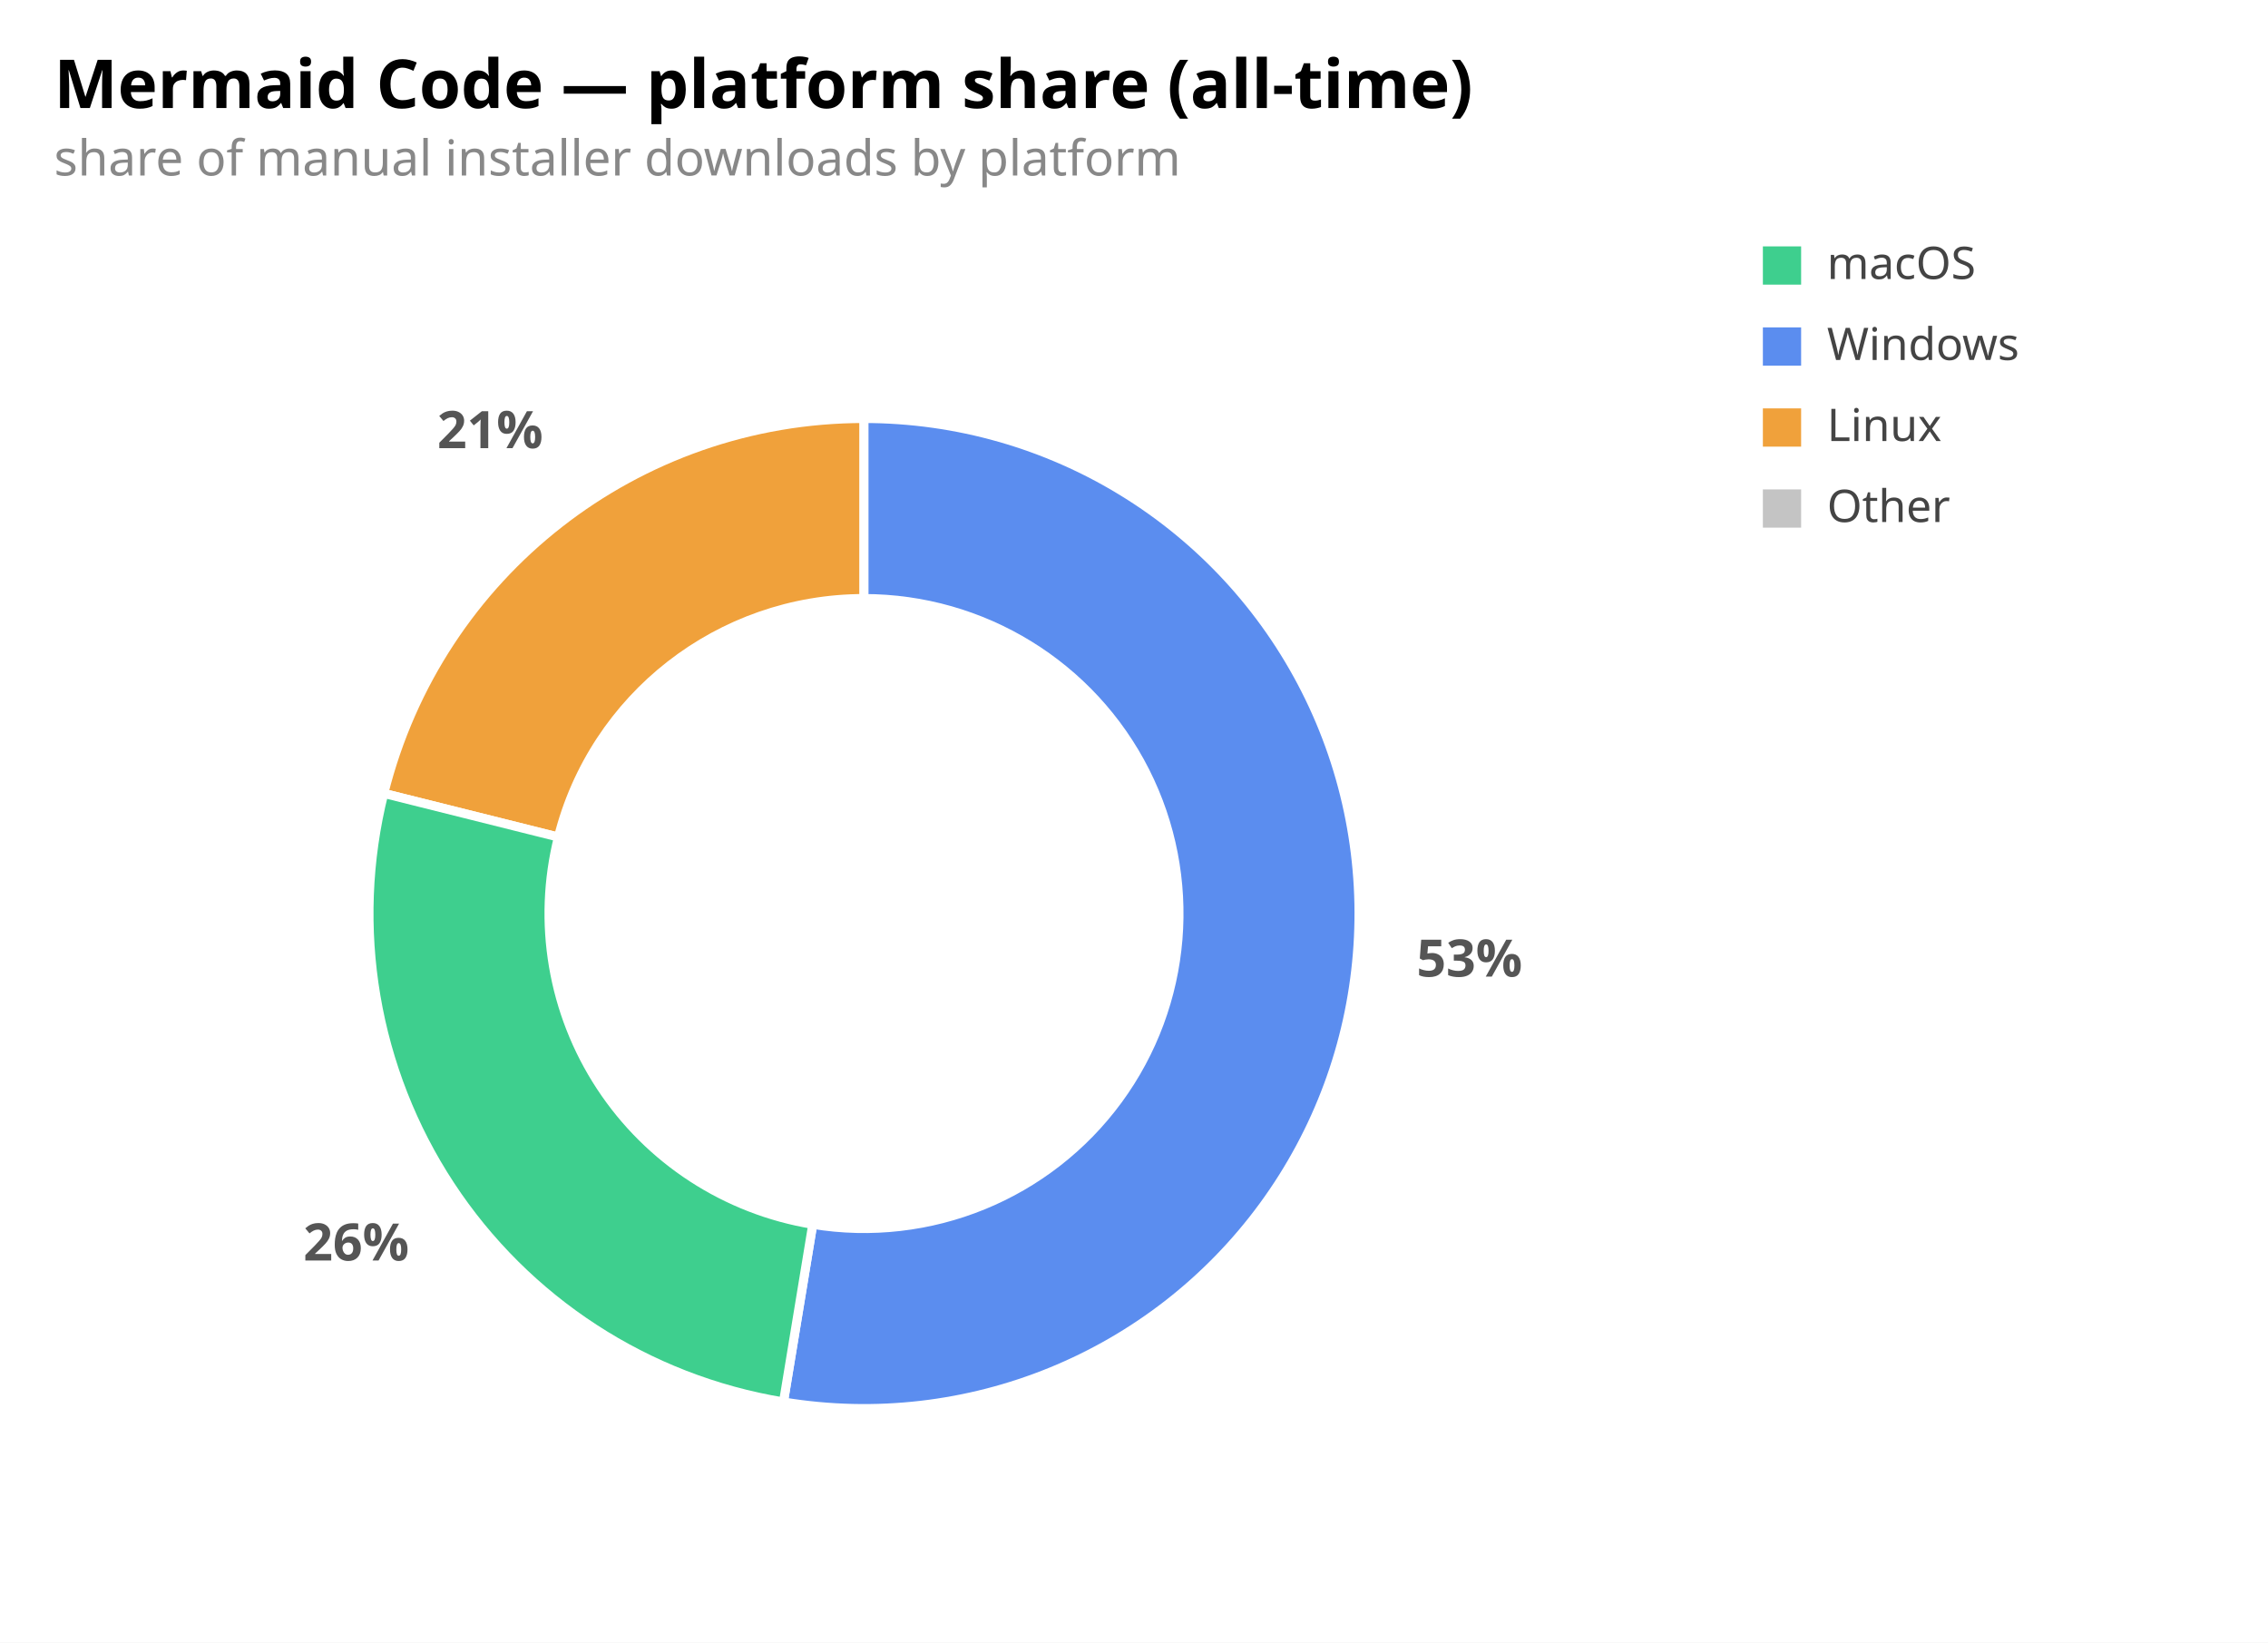
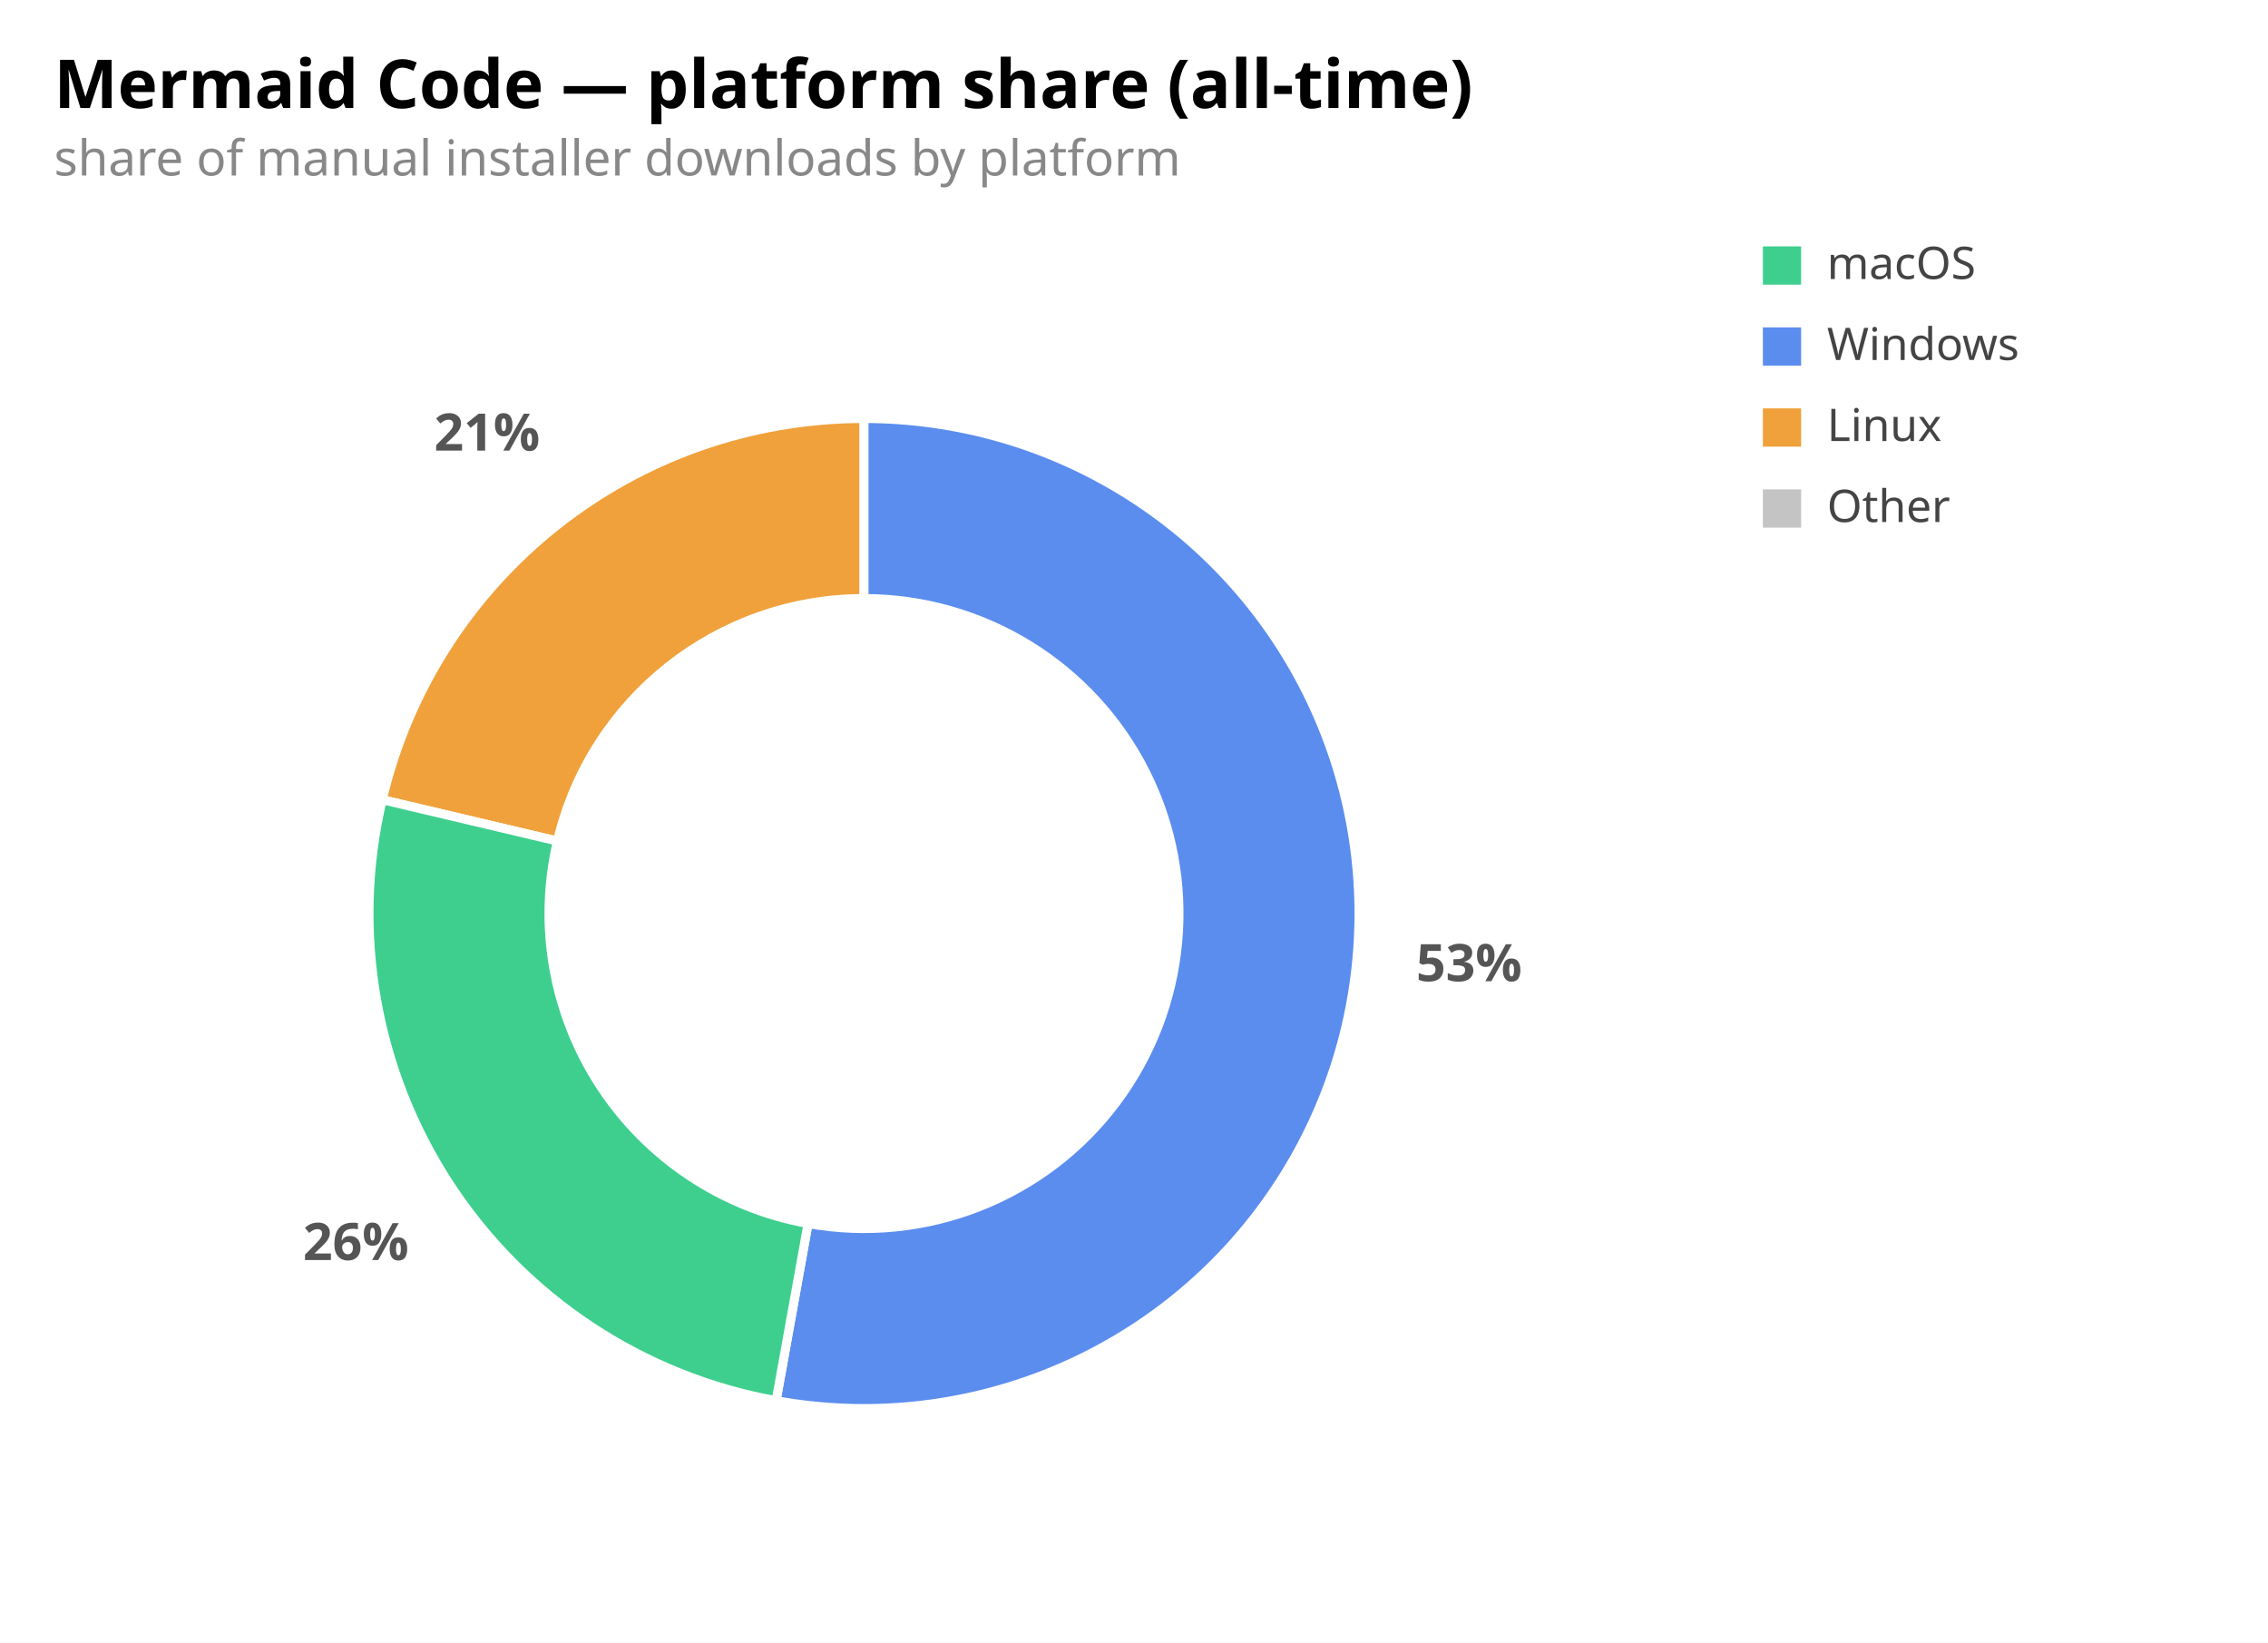
<svg xmlns="http://www.w3.org/2000/svg" version="1.1" class="marks" width="504" height="365" viewBox="0 0 504 365">
  <rect width="504" height="365" fill="white" />
  <g fill="none" stroke-miterlimit="4" transform="translate(12,53)">
    <g class="mark-group role-frame root" role="graphics-object" aria-roledescription="group mark container">
      <g transform="translate(0,0)">
        <path class="background" aria-hidden="true" d="M0,0h360v300h-360Z" />
        <g>
          <g class="mark-arc role-mark layer_0_marks" role="graphics-object" aria-roledescription="arc mark container">
-             <path aria-label="downloads: 73; platform: Linux" role="graphics-symbol" aria-roledescription="arc mark" transform="translate(180,150)" d="M0,-110A110,110,0,0,0,-106.711,-26.698L-67.907,-16.989A70,70,0,0,1,0,-70Z" fill="#f0a13b" stroke="white" stroke-width="2" />
-             <path aria-label="downloads: 182; platform: Windows" role="graphics-symbol" aria-roledescription="arc mark" transform="translate(180,150)" d="M-17.898,108.534A110,110,0,1,0,0,-110L0,-70A70,70,0,1,1,-11.39,69.067Z" fill="#5b8def" stroke="white" stroke-width="2" />
-             <path aria-label="downloads: 91; platform: macOS" role="graphics-symbol" aria-roledescription="arc mark" transform="translate(180,150)" d="M-106.711,-26.698A110,110,0,0,0,-17.898,108.534L-11.39,69.067A70,70,0,0,1,-67.907,-16.989Z" fill="#3ecf8e" stroke="white" stroke-width="2" />
+             <path aria-label="downloads: 75; platform: Linux" role="graphics-symbol" aria-roledescription="arc mark" transform="translate(180,150)" d="M0,-110A110,110,0,0,0,-107.052,-25.297L-68.124,-16.098A70,70,0,0,1,0,-70Z" fill="#f0a13b" stroke="white" stroke-width="2" />
+             <path aria-label="downloads: 186; platform: Windows" role="graphics-symbol" aria-roledescription="arc mark" transform="translate(180,150)" d="M-19.531,108.252A110,110,0,1,0,0,-110L0,-70A70,70,0,1,1,-12.429,68.888Z" fill="#5b8def" stroke="white" stroke-width="2" />
+             <path aria-label="downloads: 91; platform: macOS" role="graphics-symbol" aria-roledescription="arc mark" transform="translate(180,150)" d="M-107.052,-25.297A110,110,0,0,0,-19.531,108.252L-12.429,68.888A70,70,0,0,1,-68.124,-16.098Z" fill="#3ecf8e" stroke="white" stroke-width="2" />
          </g>
          <g class="mark-text role-mark layer_1_marks" role="graphics-object" aria-roledescription="text mark container">
-             <text aria-label="downloads: 73; platform: Linux; frac: 21%" role="graphics-symbol" aria-roledescription="text mark" text-anchor="middle" transform="translate(96.92864,46.58502)" font-family="sans-serif" font-size="11.5px" font-weight="600" fill="#555" opacity="1">21%</text>
-             <text aria-label="downloads: 182; platform: Windows; frac: 53%" role="graphics-symbol" aria-roledescription="text mark" text-anchor="middle" transform="translate(314.5495,164.0196)" font-family="sans-serif" font-size="11.5px" font-weight="600" fill="#555" opacity="1">53%</text>
-             <text aria-label="downloads: 91; platform: macOS; frac: 26%" role="graphics-symbol" aria-roledescription="text mark" text-anchor="middle" transform="translate(67.15928,227.1078)" font-family="sans-serif" font-size="11.5px" font-weight="600" fill="#555" opacity="1">26%</text>
+             <text aria-label="downloads: 75; platform: Linux; frac: 21%" role="graphics-symbol" aria-roledescription="text mark" text-anchor="middle" transform="translate(96.23321,47.13157)" font-family="sans-serif" font-size="11.5px" font-weight="600" fill="#555" opacity="1">21%</text>
+             <text aria-label="downloads: 186; platform: Windows; frac: 53%" role="graphics-symbol" aria-roledescription="text mark" text-anchor="middle" transform="translate(314.4627,165.0327)" font-family="sans-serif" font-size="11.5px" font-weight="600" fill="#555" opacity="1">53%</text>
+             <text aria-label="downloads: 91; platform: macOS; frac: 26%" role="graphics-symbol" aria-roledescription="text mark" text-anchor="middle" transform="translate(67.08669,226.9972)" font-family="sans-serif" font-size="11.5px" font-weight="600" fill="#555" opacity="1">26%</text>
          </g>
          <g class="mark-group role-legend" role="graphics-symbol" aria-roledescription="legend" aria-label="Symbol legend for fill color with 4 values: macOS, Windows, Linux, Other">
            <g transform="translate(378,0)">
              <path class="background" aria-hidden="true" d="M0,0h72v68h-72Z" pointer-events="none" />
              <g>
                <g class="mark-group role-legend-entry">
                  <g transform="translate(0,0)">
                    <path class="background" aria-hidden="true" d="M0,0h0v0h0Z" pointer-events="none" />
                    <g>
                      <g class="mark-group role-scope" role="graphics-object" aria-roledescription="group mark container">
                        <g transform="translate(0,0)">
                          <path class="background" aria-hidden="true" d="M0,0h72v14h-72Z" pointer-events="none" opacity="1" />
                          <g>
                            <g class="mark-symbol role-legend-symbol" pointer-events="none">
                              <path transform="translate(6,6)" d="M-5,-5h10v10h-10Z" fill="#3ecf8e" stroke="white" stroke-width="1.5" opacity="1" />
                            </g>
                            <g class="mark-text role-legend-label" pointer-events="none">
                              <text text-anchor="start" transform="translate(16,9)" font-family="sans-serif" font-size="10px" fill="#444" opacity="1">macOS</text>
                            </g>
                          </g>
                          <path class="foreground" aria-hidden="true" d="" pointer-events="none" display="none" />
                        </g>
                        <g transform="translate(0,18)">
                          <path class="background" aria-hidden="true" d="M0,0h72v14h-72Z" pointer-events="none" opacity="1" />
                          <g>
                            <g class="mark-symbol role-legend-symbol" pointer-events="none">
                              <path transform="translate(6,6)" d="M-5,-5h10v10h-10Z" fill="#5b8def" stroke="white" stroke-width="1.5" opacity="1" />
                            </g>
                            <g class="mark-text role-legend-label" pointer-events="none">
                              <text text-anchor="start" transform="translate(16,9)" font-family="sans-serif" font-size="10px" fill="#444" opacity="1">Windows</text>
                            </g>
                          </g>
                          <path class="foreground" aria-hidden="true" d="" pointer-events="none" display="none" />
                        </g>
                        <g transform="translate(0,36)">
                          <path class="background" aria-hidden="true" d="M0,0h72v14h-72Z" pointer-events="none" opacity="1" />
                          <g>
                            <g class="mark-symbol role-legend-symbol" pointer-events="none">
                              <path transform="translate(6,6)" d="M-5,-5h10v10h-10Z" fill="#f0a13b" stroke="white" stroke-width="1.5" opacity="1" />
                            </g>
                            <g class="mark-text role-legend-label" pointer-events="none">
                              <text text-anchor="start" transform="translate(16,9)" font-family="sans-serif" font-size="10px" fill="#444" opacity="1">Linux</text>
                            </g>
                          </g>
                          <path class="foreground" aria-hidden="true" d="" pointer-events="none" display="none" />
                        </g>
                        <g transform="translate(0,54)">
                          <path class="background" aria-hidden="true" d="M0,0h72v14h-72Z" pointer-events="none" opacity="1" />
                          <g>
                            <g class="mark-symbol role-legend-symbol" pointer-events="none">
                              <path transform="translate(6,6)" d="M-5,-5h10v10h-10Z" fill="#c4c4c4" stroke="white" stroke-width="1.5" opacity="1" />
                            </g>
                            <g class="mark-text role-legend-label" pointer-events="none">
                              <text text-anchor="start" transform="translate(16,9)" font-family="sans-serif" font-size="10px" fill="#444" opacity="1">Other</text>
                            </g>
                          </g>
                          <path class="foreground" aria-hidden="true" d="" pointer-events="none" display="none" />
                        </g>
                      </g>
                    </g>
                    <path class="foreground" aria-hidden="true" d="" pointer-events="none" display="none" />
                  </g>
                </g>
              </g>
              <path class="foreground" aria-hidden="true" d="" pointer-events="none" display="none" />
            </g>
          </g>
          <g class="mark-group role-title">
            <g transform="translate(0,-41)">
              <path class="background" aria-hidden="true" d="M0,0h0v0h0Z" pointer-events="none" />
              <g>
                <g class="mark-text role-title-text" role="graphics-symbol" aria-roledescription="title" aria-label="Title text 'Mermaid Code — platform share (all-time)'" pointer-events="none">
                  <text text-anchor="start" transform="translate(0,12)" font-family="sans-serif" font-size="15px" font-weight="600" fill="#000" opacity="1">Mermaid Code — platform share (all-time)</text>
                </g>
                <g class="mark-text role-title-subtitle" role="graphics-symbol" aria-roledescription="subtitle" aria-label="Subtitle text 'share of manual installer downloads by platform'" pointer-events="none">
                  <text text-anchor="start" transform="translate(0,27)" font-family="sans-serif" font-size="11px" fill="#888" opacity="1">share of manual installer downloads by platform</text>
                </g>
              </g>
              <path class="foreground" aria-hidden="true" d="" pointer-events="none" display="none" />
            </g>
          </g>
        </g>
        <path class="foreground" aria-hidden="true" d="" display="none" />
      </g>
    </g>
  </g>
</svg>
